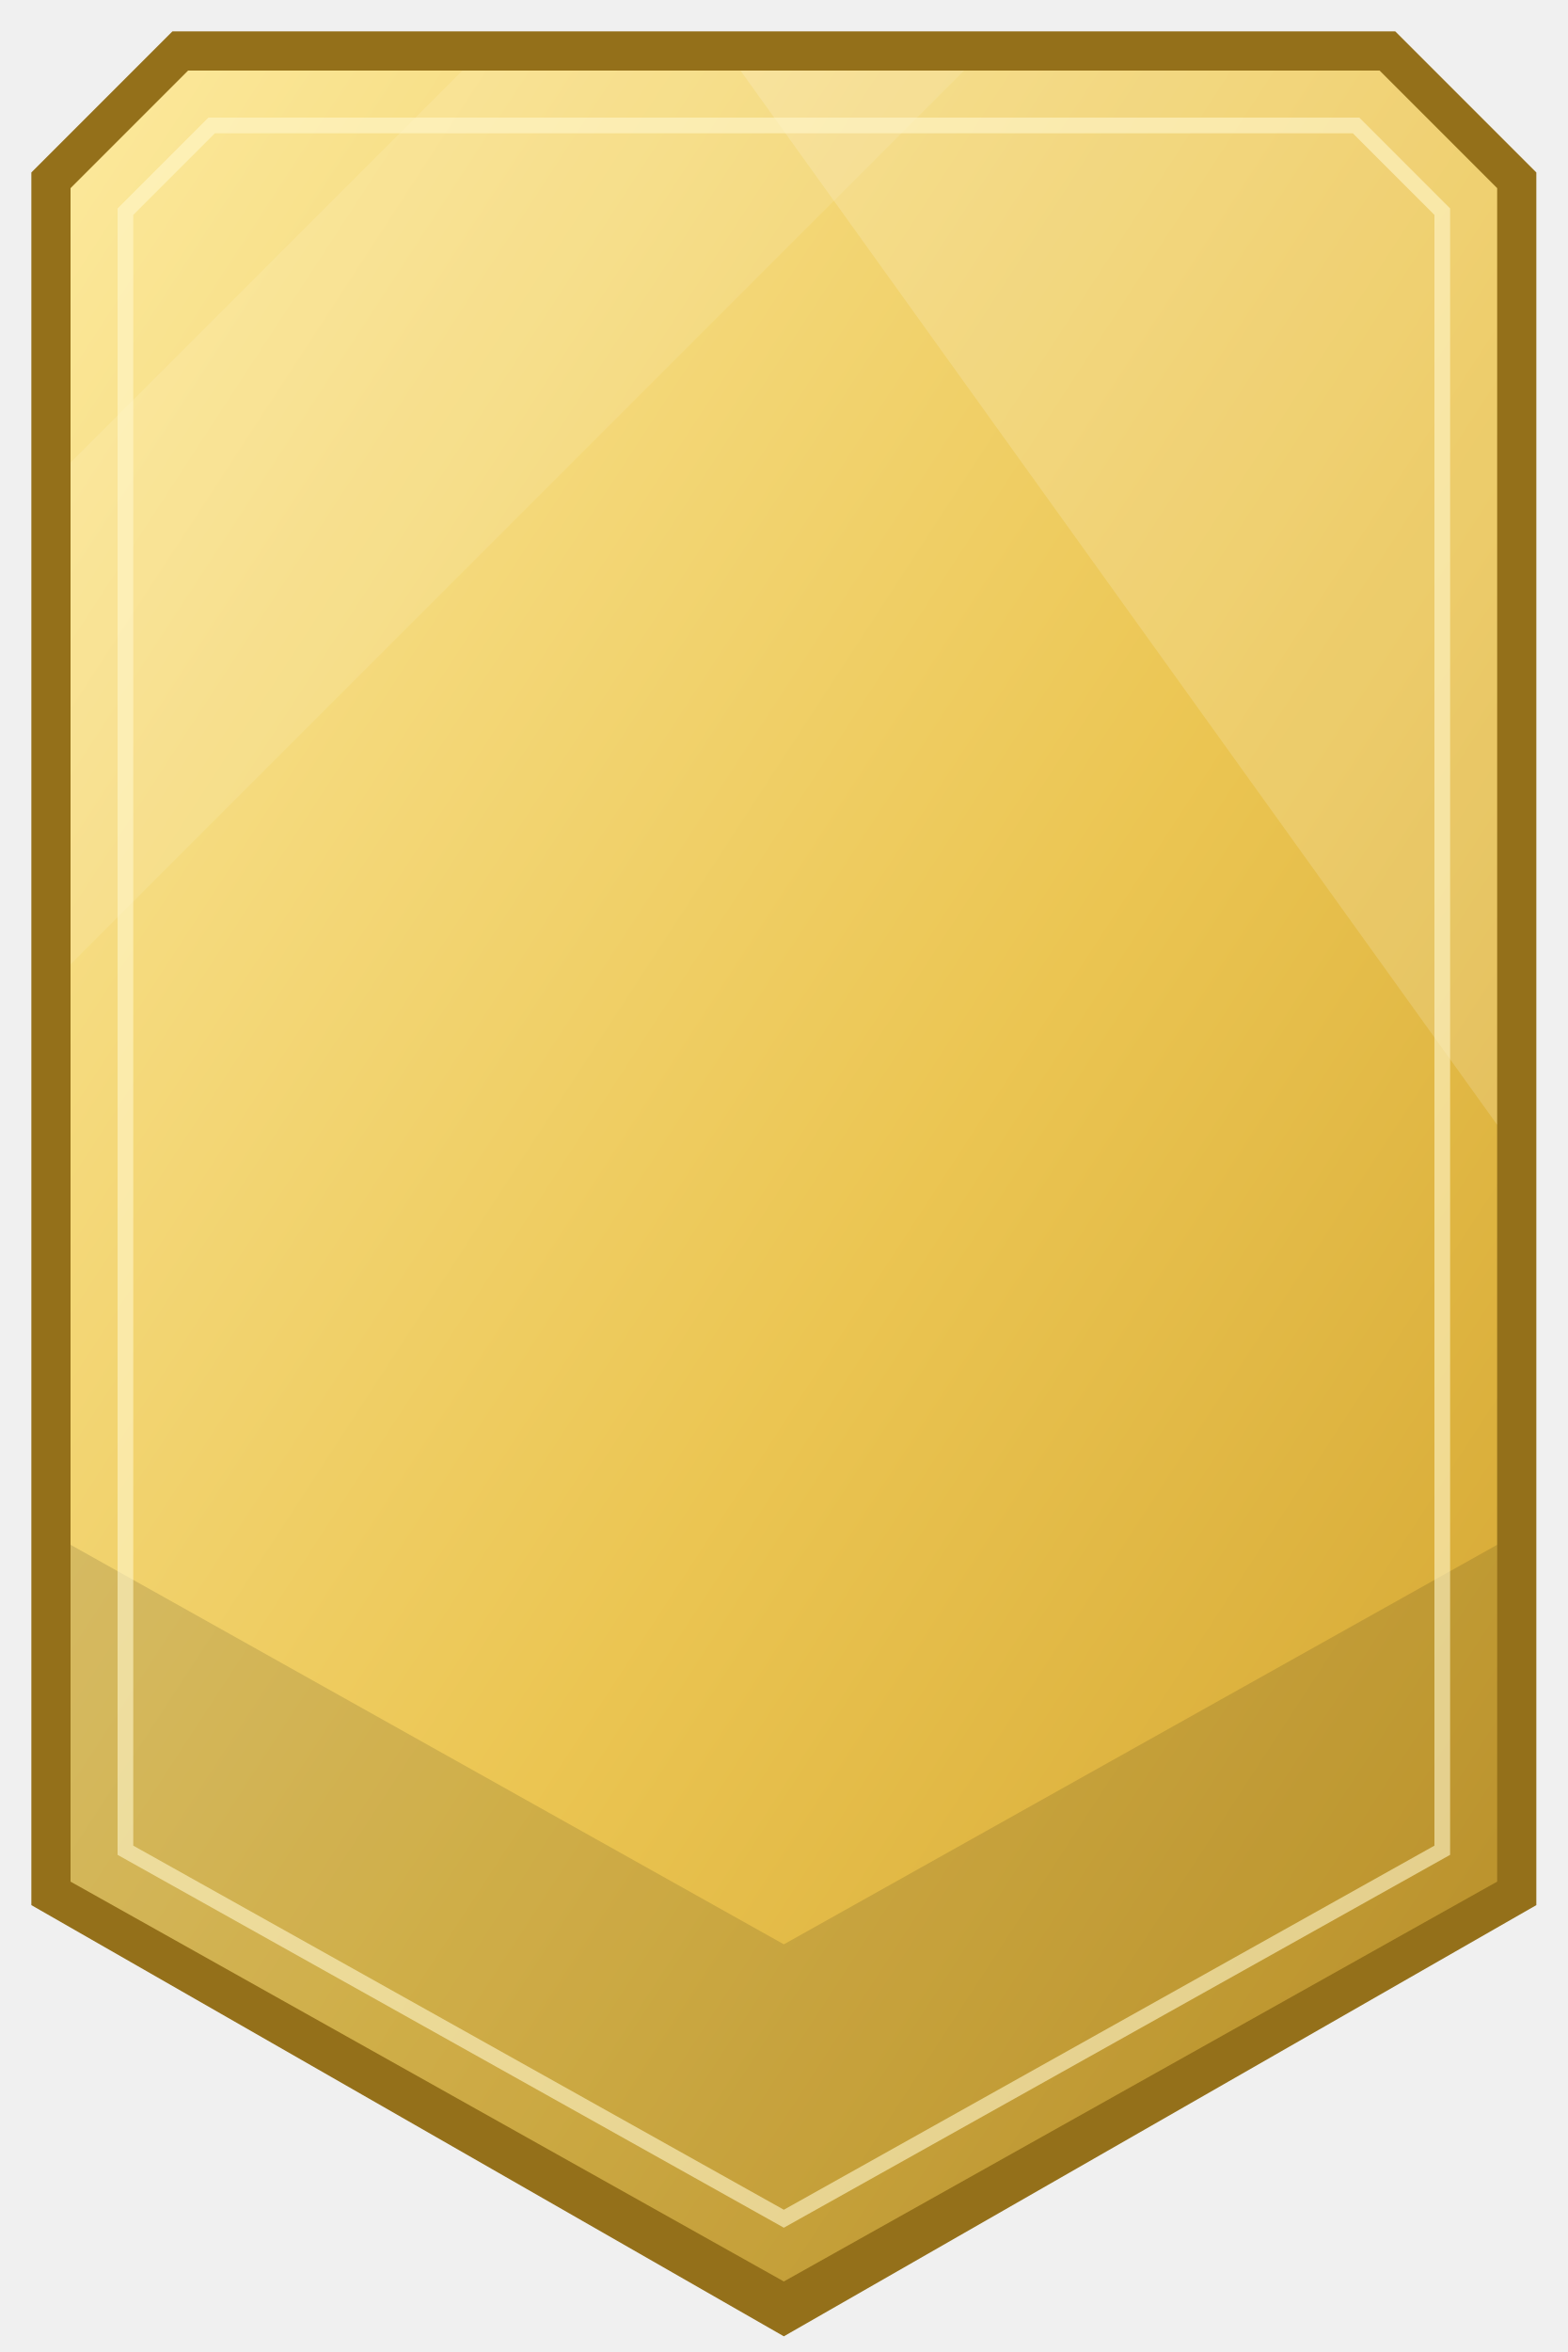
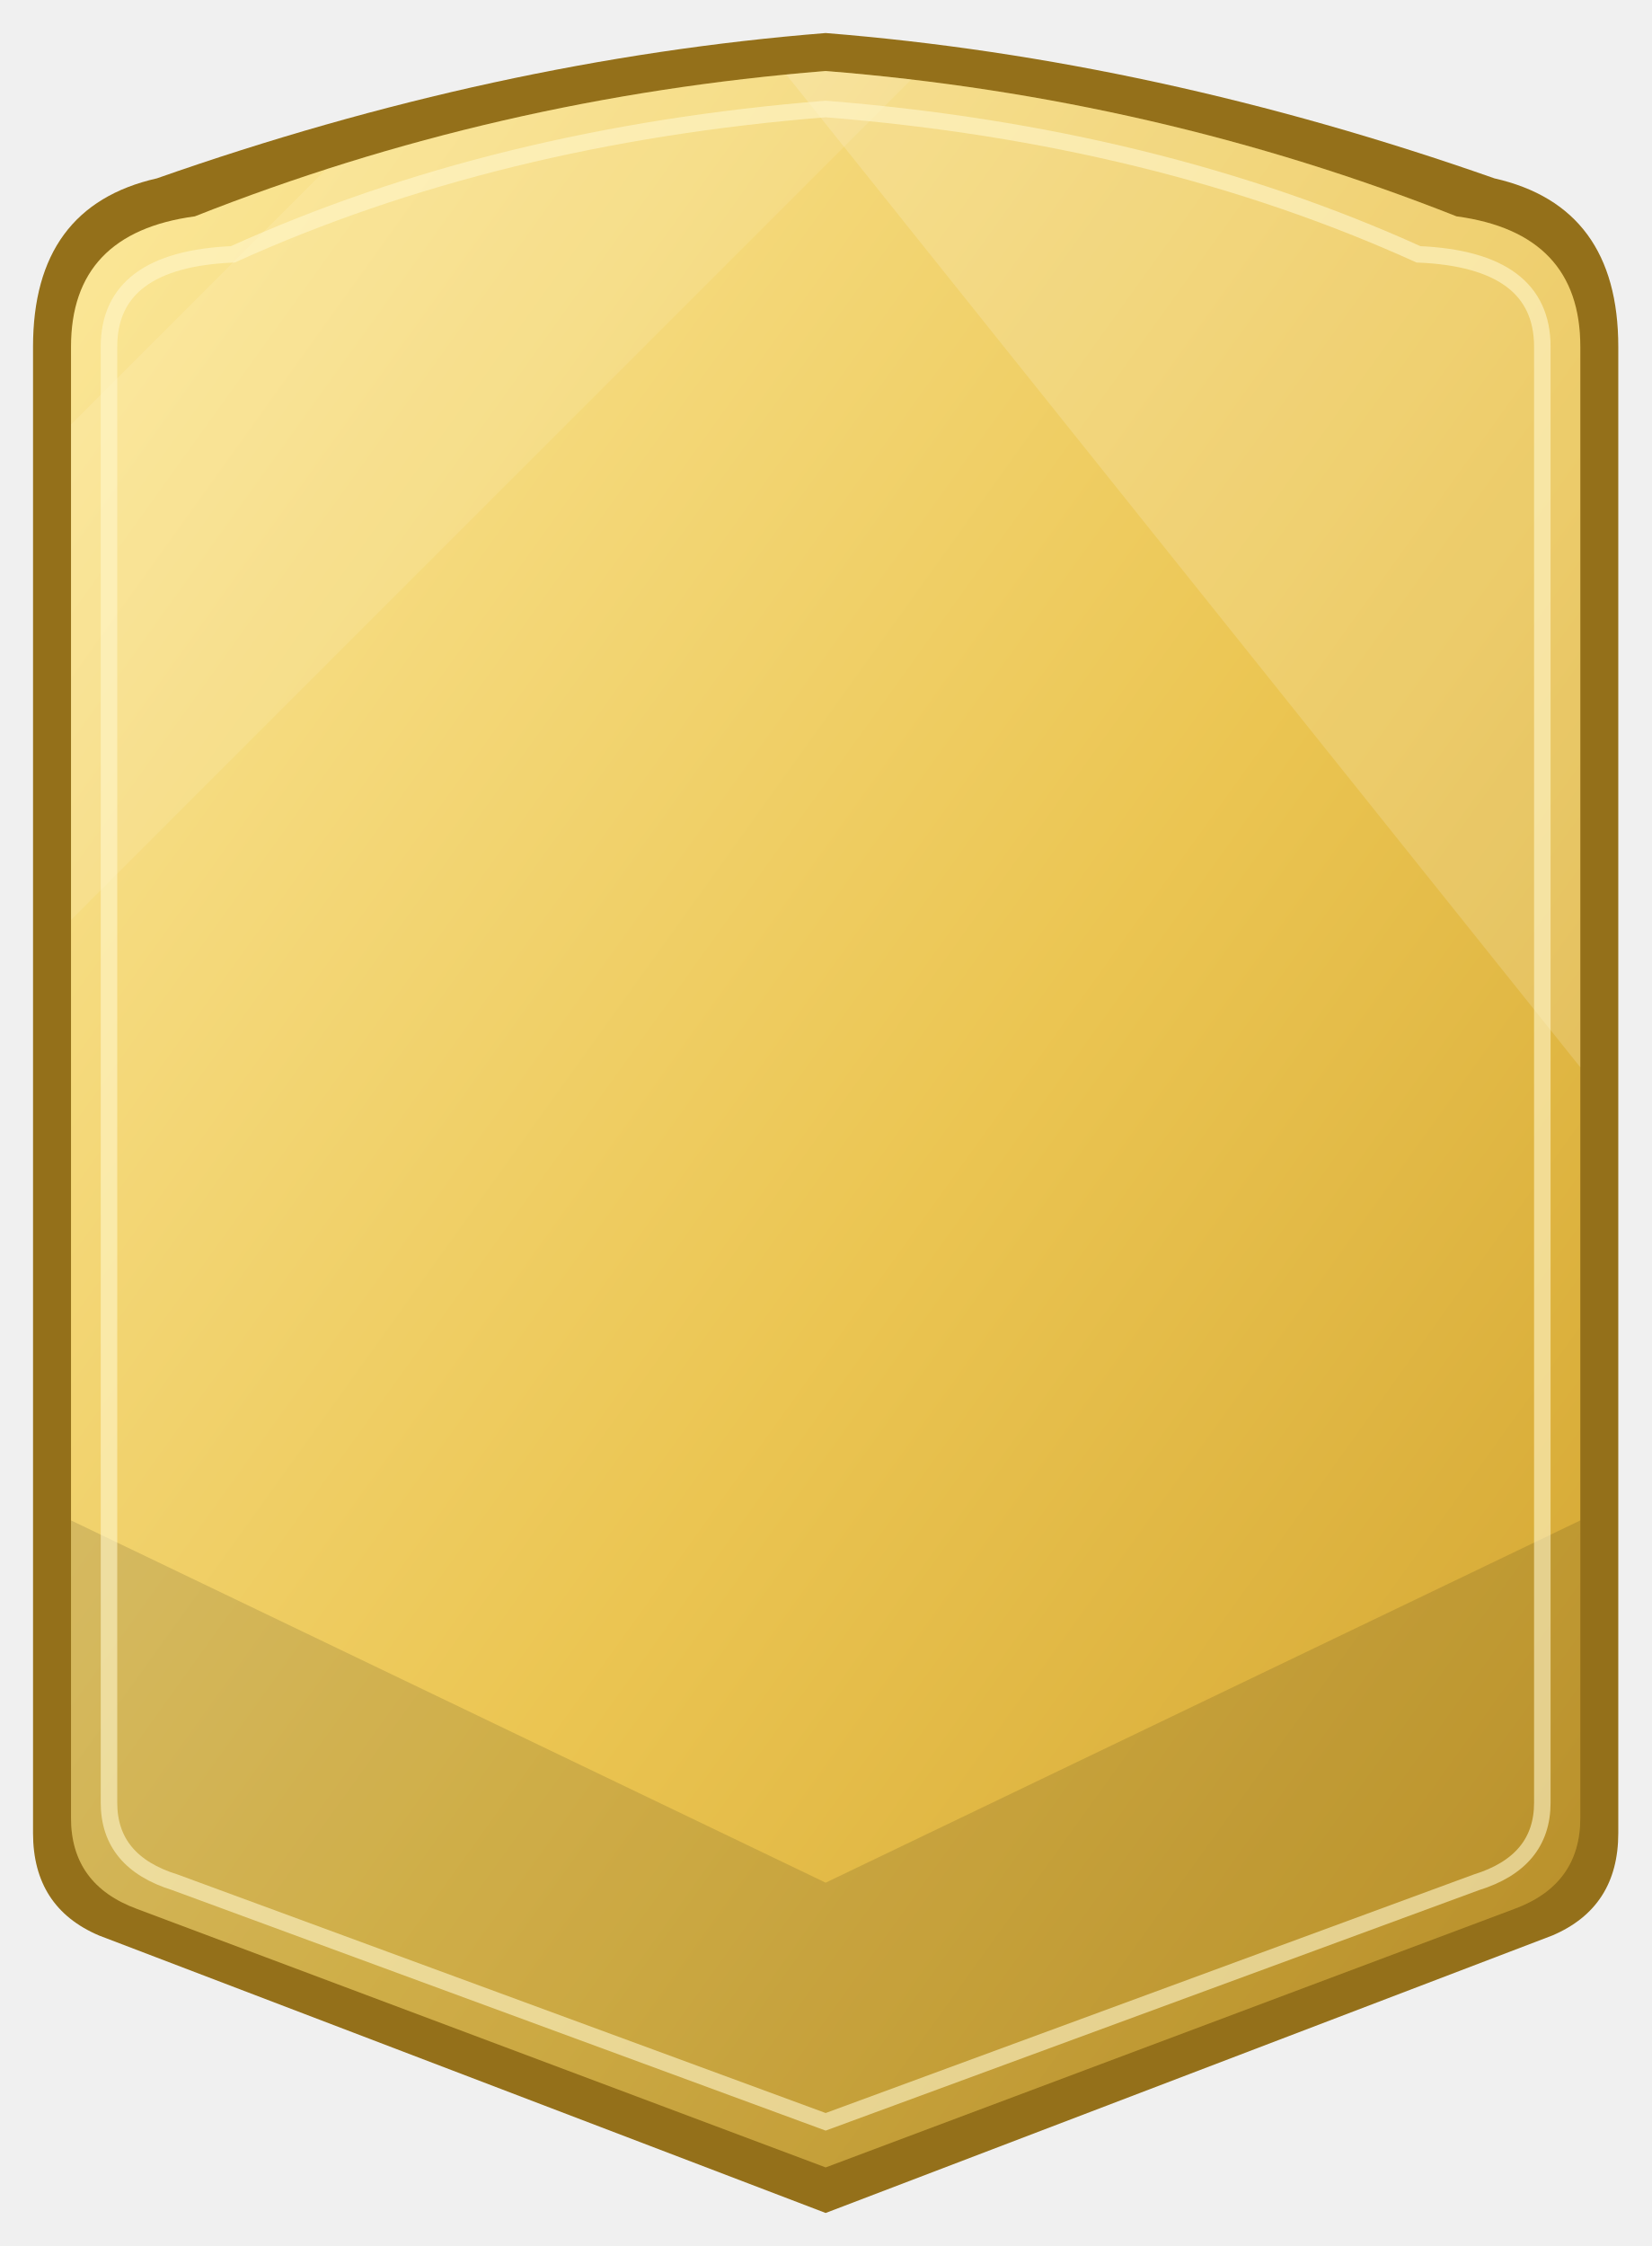
- <svg xmlns="http://www.w3.org/2000/svg" viewBox="0 0 100 150" preserveAspectRatio="none">
+ <svg xmlns="http://www.w3.org/2000/svg" viewBox="0 0 100 136" preserveAspectRatio="none">
  <defs>
    <linearGradient id="co" x1="0" y1="0" x2="1" y2="1">
      <stop offset="0" stop-color="#FCE99C" />
      <stop offset=".55" stop-color="#EBC552" />
      <stop offset="1" stop-color="#CFA02C" />
    </linearGradient>
    <clipPath id="ko">
-       <path d="M12 4.500h76l7.500 7.500v108L50 145.500 4.500 120V12z" />
+       <path d="M4.3 21Q4.3 14.11 11.8 13.1Q30 5.9 50 4.3Q70 5.9 88.2 13.1Q95.7 14.11 95.7 21V110.08Q95.7 114.12 91.7 115.59L50 131.24L8.3 115.59Q4.3 114.12 4.3 110.08Z" />
    </clipPath>
  </defs>
-   <path d="M11 2h78l9 9v110.500L50 149 2 121.500V11z" fill="#94701A" />
-   <path d="M12 4.500h76l7.500 7.500v108L50 145.500 4.500 120V12z" fill="url(#co)" />
+   <path d="M2 21Q2 12.5 9.5 10.8Q30 3.6 50 2Q70 3.6 90.5 10.8Q98 12.5 98 21V111Q98 115.5 94 117.2L50 134L6 117.2Q2 115.5 2 111Z" fill="#94701A" />
+   <path d="M4.3 21Q4.3 14.11 11.8 13.1Q30 5.9 50 4.3Q70 5.9 88.2 13.1Q95.7 14.11 95.7 21V110.08Q95.7 114.12 91.7 115.59L50 131.24L8.3 115.59Q4.3 114.12 4.3 110.08Z" fill="url(#co)" />
  <g clip-path="url(#ko)">
-     <path d="M44 0h56v78z" fill="#fff" fill-opacity=".16" />
-     <path d="M0 66 66 0H34L0 34z" fill="#fff" fill-opacity=".1" />
-     <path d="M0 96l50 28 50-28v54H0z" fill="#000" fill-opacity=".12" />
+     <path d="M44 0h56v70z" fill="#fff" fill-opacity=".16" />
+     <path d="M0 60 60 0H30L0 30z" fill="#fff" fill-opacity=".1" />
+     <path d="M0 90l50 24 50-24v46H0z" fill="#000" fill-opacity=".12" />
  </g>
-   <path d="M13.500 8h73l5.500 5.500v104.500L50 141.500 8 118V13.500z" fill="none" stroke="#FFF7CC" stroke-opacity=".6" stroke-width="1" />
+   <path d="M6.6 21Q6.6 15.72 14.1 15.4Q30 8.2 50 6.6Q70 8.2 85.9 15.4Q93.4 15.72 93.4 21V109.16Q93.4 112.74 89.4 113.98L50 128.48L10.6 113.98Q6.6 112.74 6.6 109.16Z" fill="none" stroke="#FFF7CC" stroke-opacity=".6" stroke-width="1" />
</svg>
